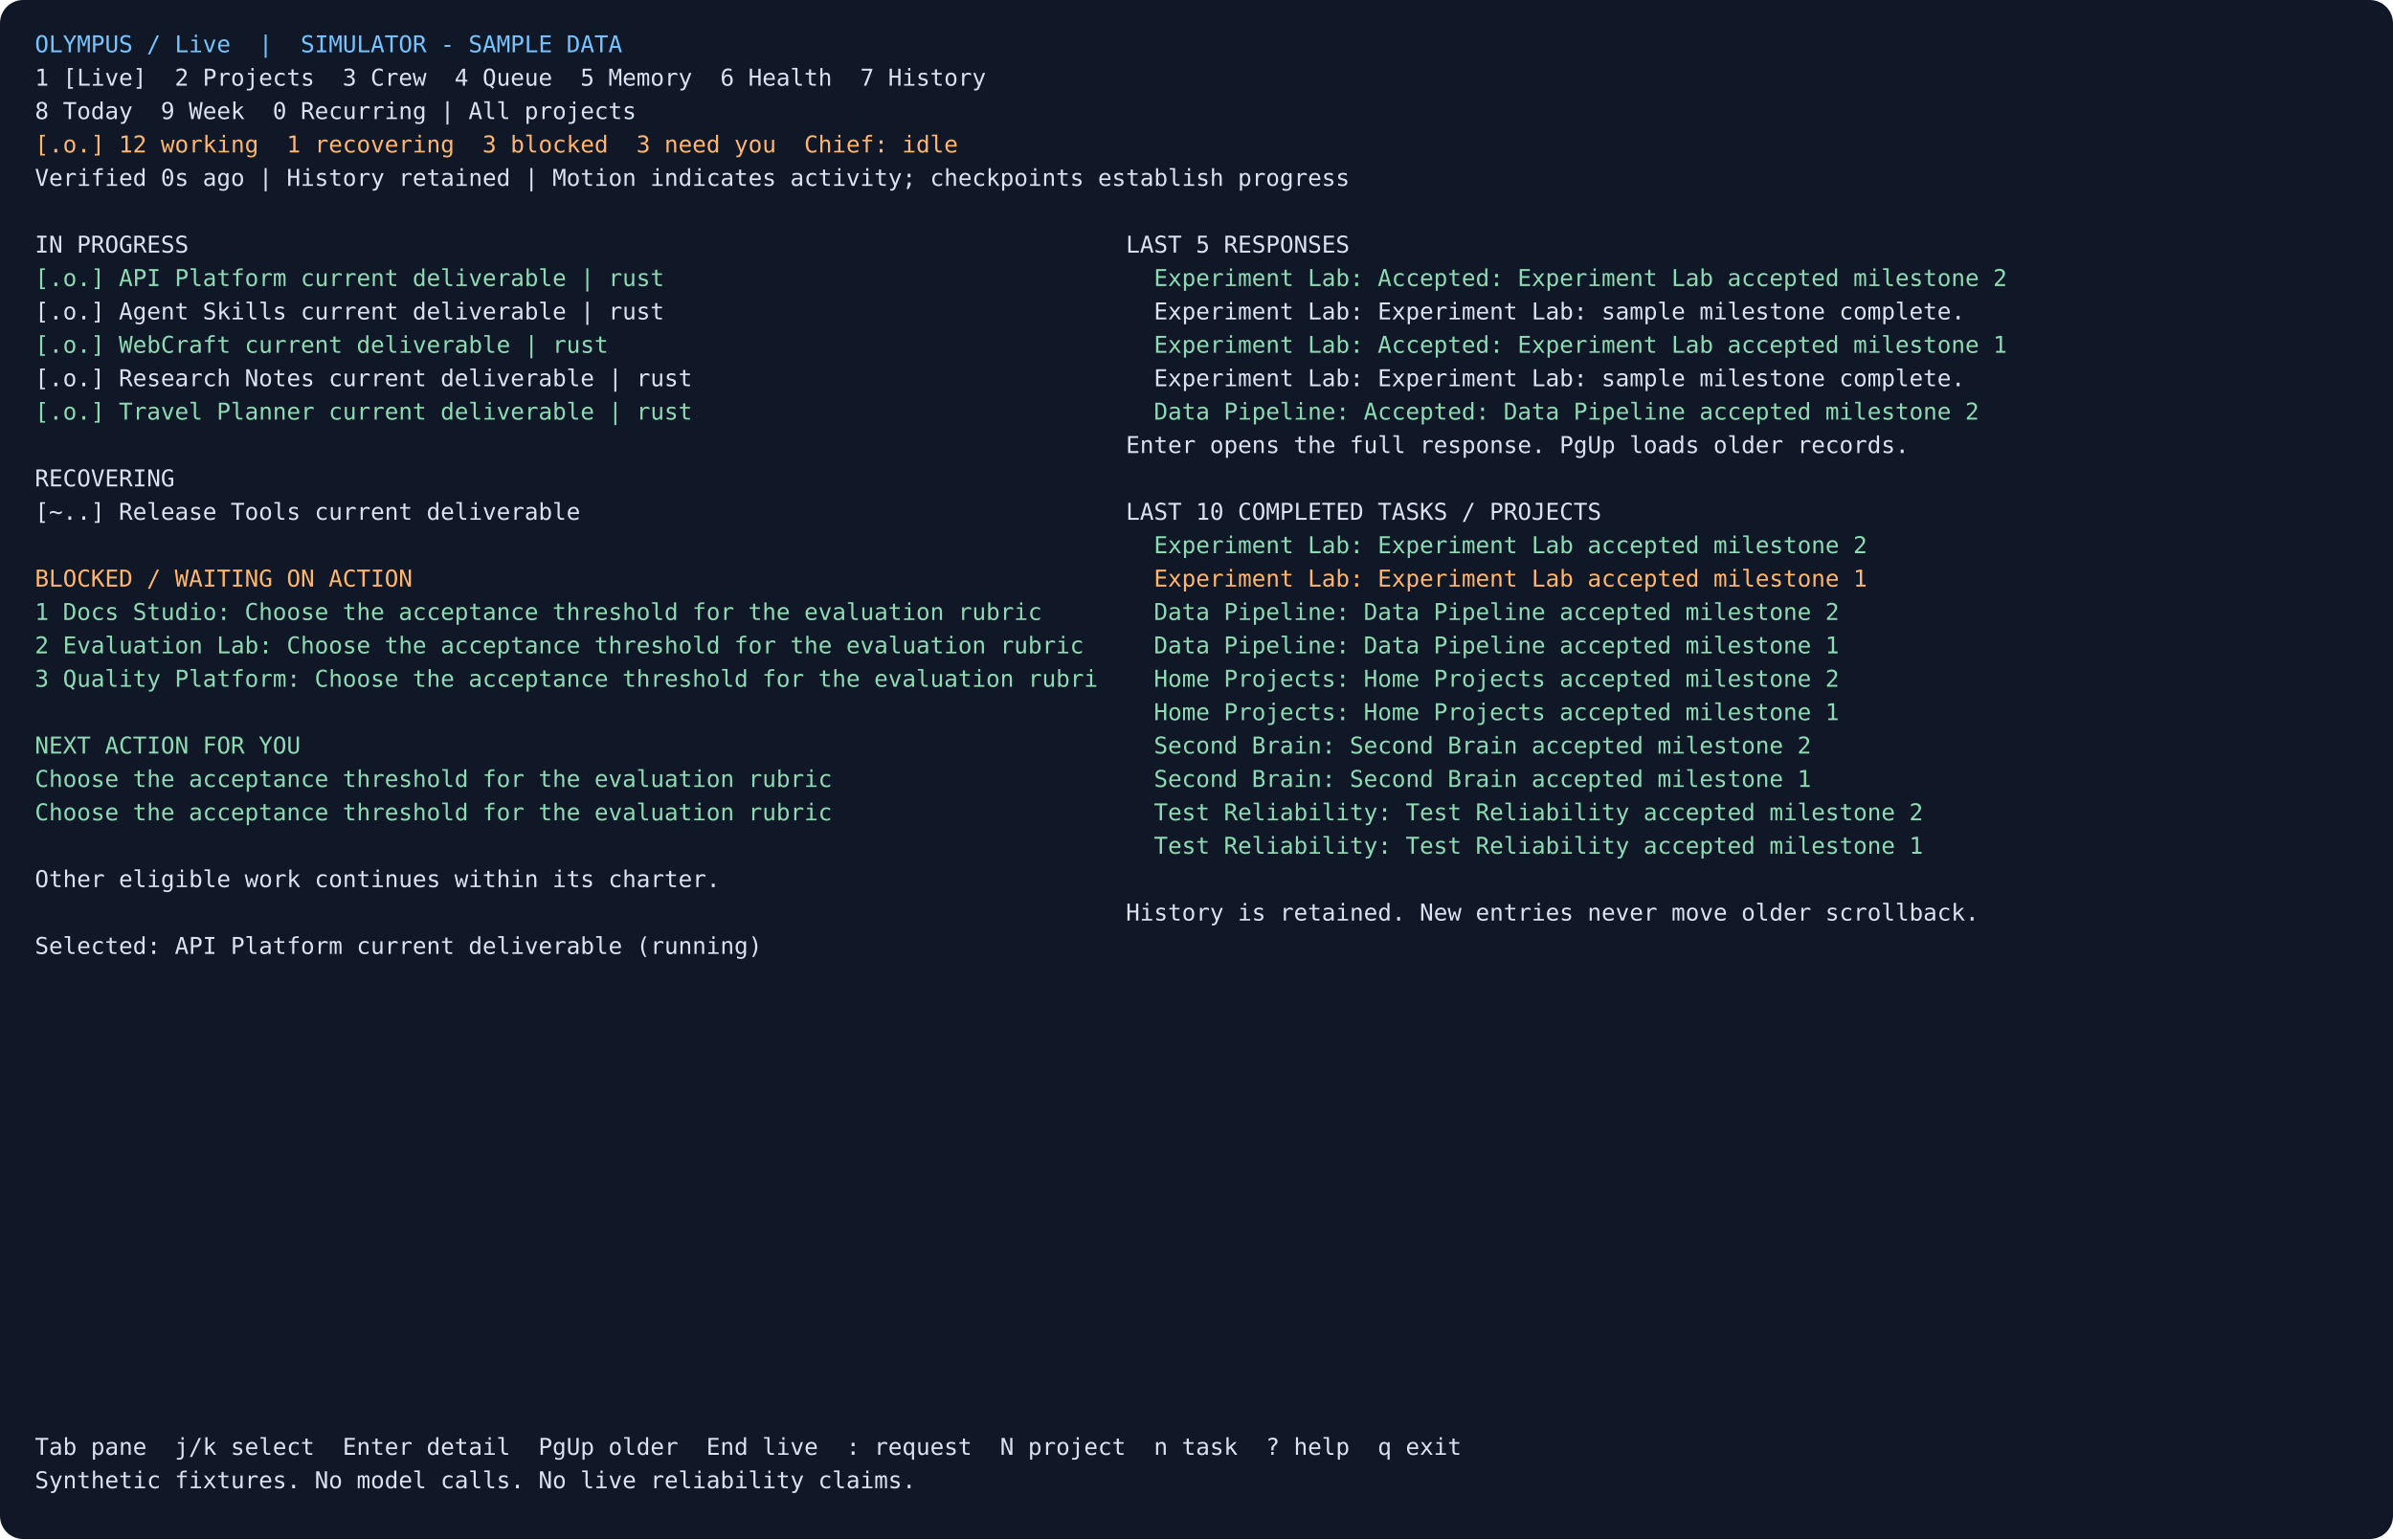
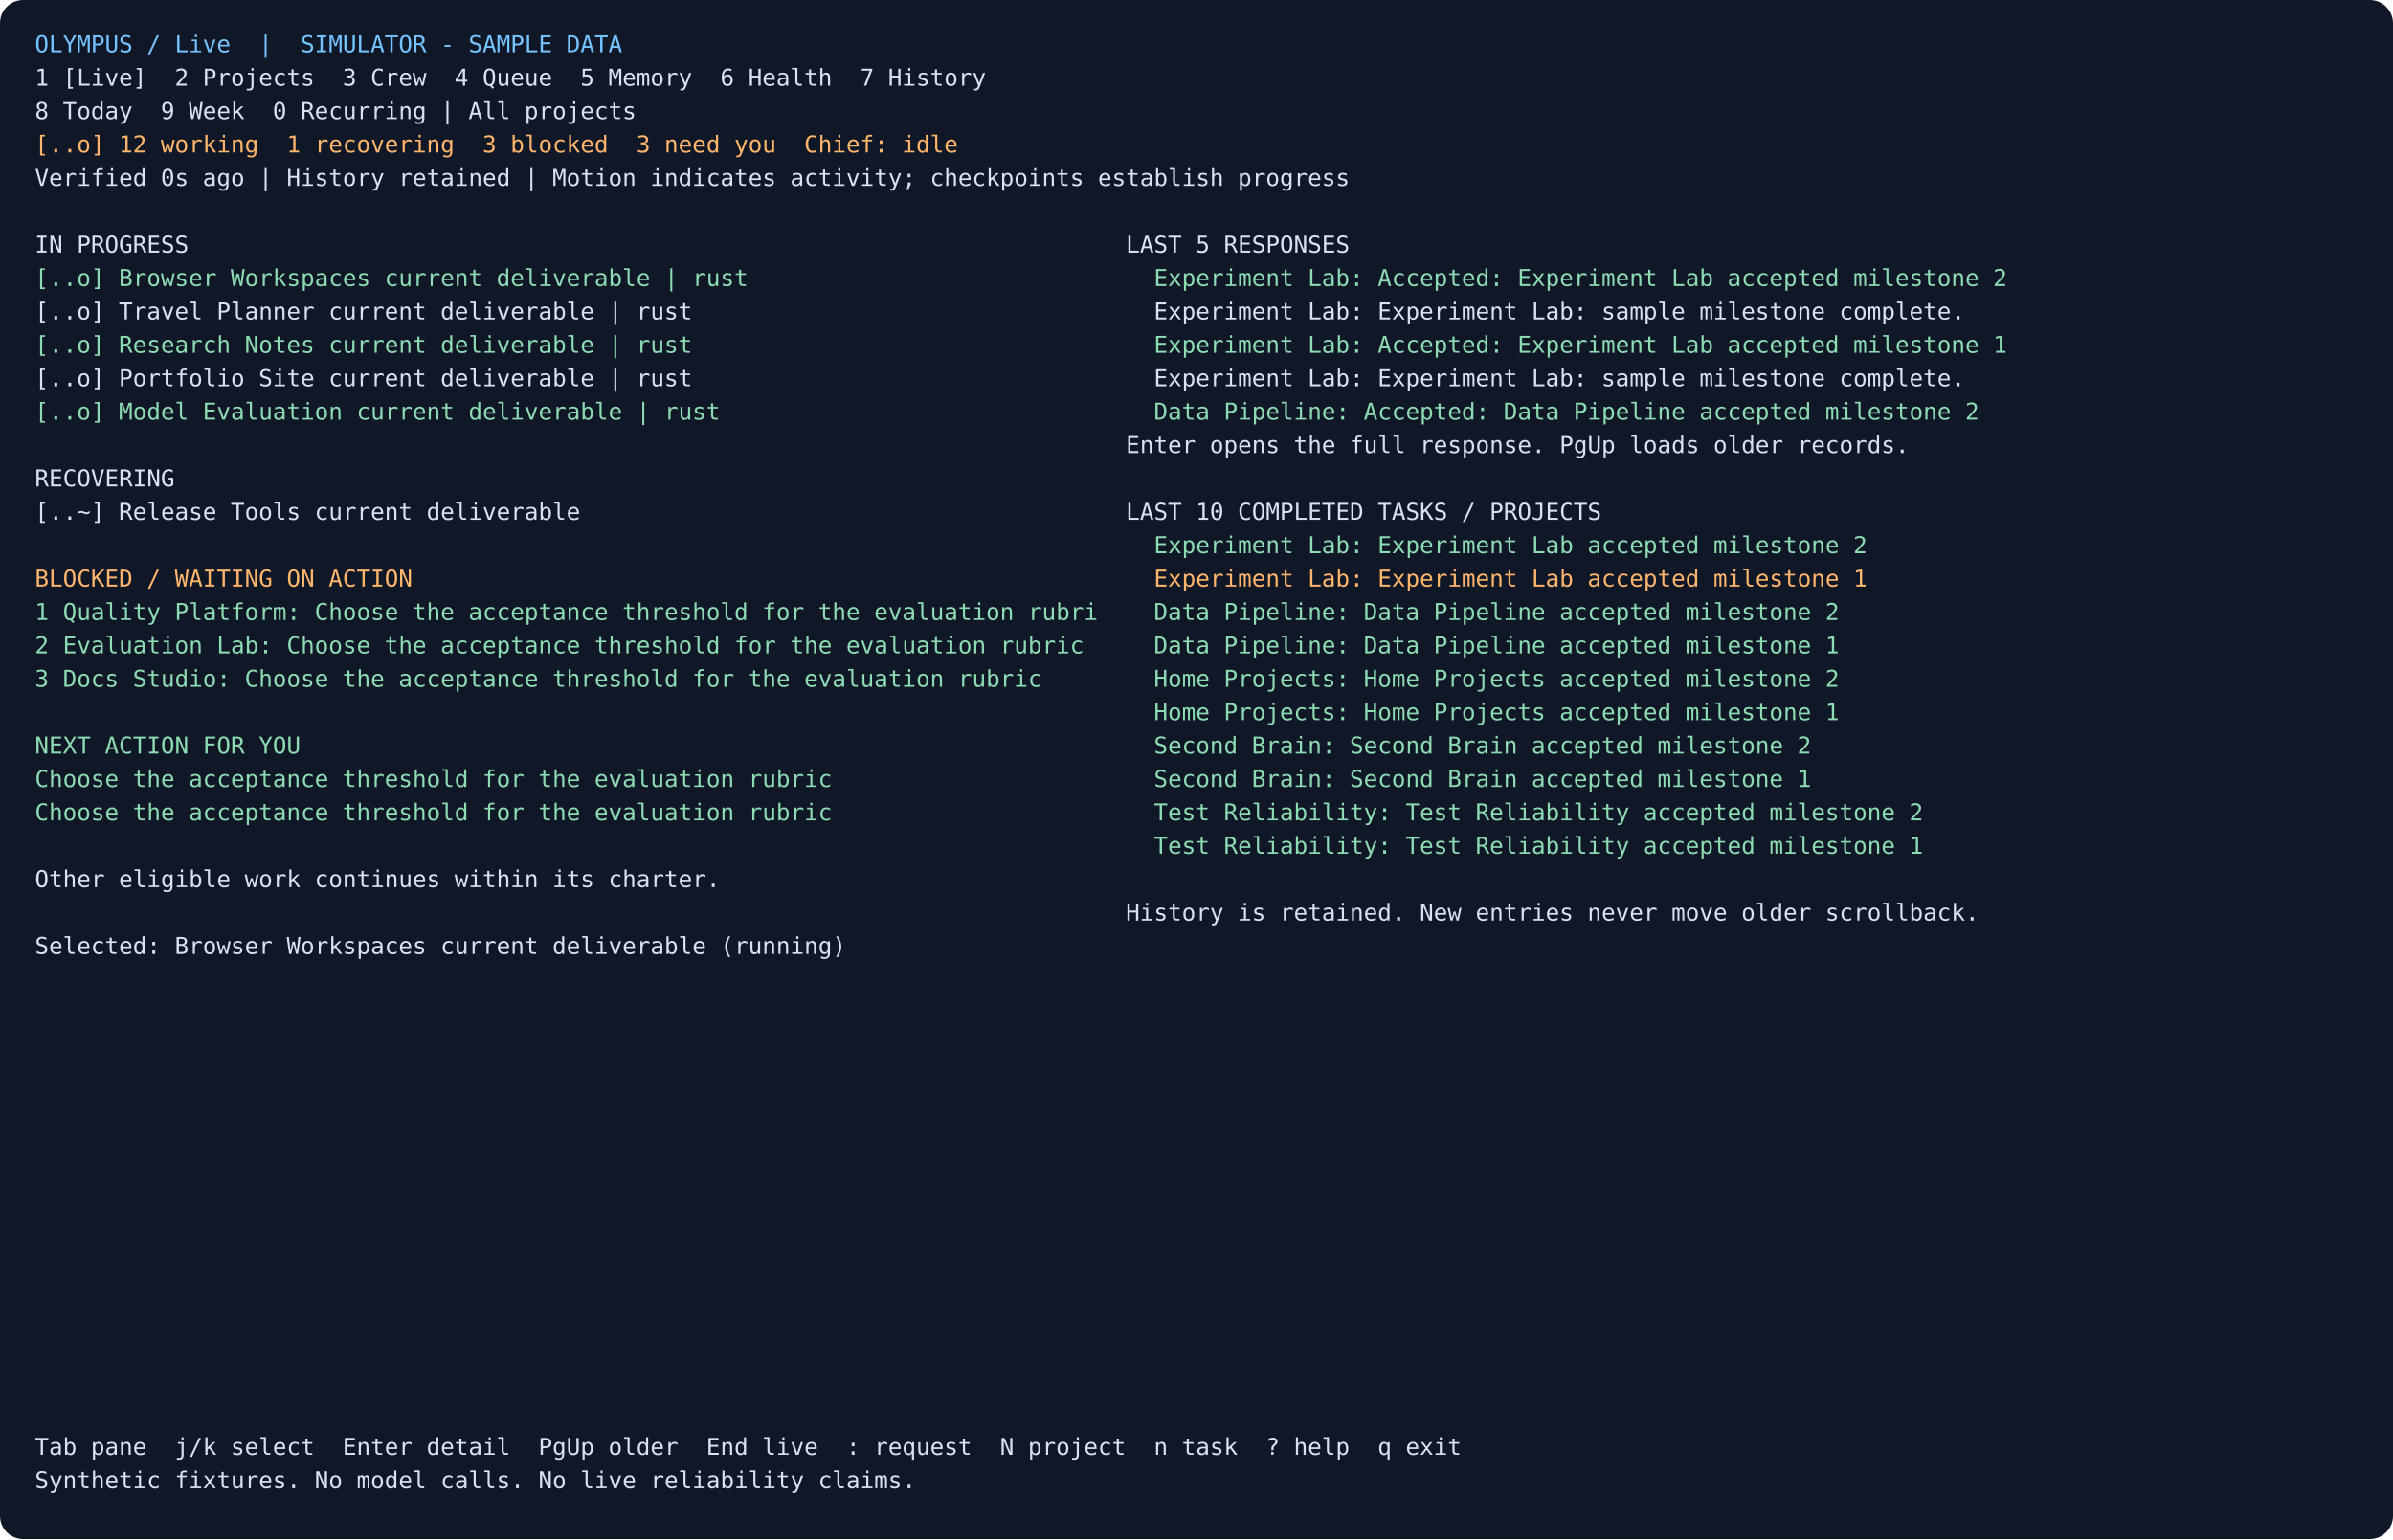
<svg xmlns="http://www.w3.org/2000/svg" width="1648" height="1060" viewBox="0 0 1648 1060">
  <rect width="1648" height="1060" rx="16" fill="#101827" />
  <g font-family="DejaVu Sans Mono,monospace" font-size="16" xml:space="preserve">
    <text x="24" y="36" fill="#75c4ff">OLYMPUS / Live  |  SIMULATOR - SAMPLE DATA                                                                                                                      </text>
    <text x="24" y="59" fill="#d8e2f0">1 [Live]  2 Projects  3 Crew  4 Queue  5 Memory  6 Health  7 History                                                                                            </text>
    <text x="24" y="82" fill="#d8e2f0">8 Today  9 Week  0 Recurring | All projects                                                                                                                     </text>
-     <text x="24" y="105" fill="#ffb66c">[.o.] 12 working  1 recovering  3 blocked  3 need you  Chief: idle</text>
+     <text x="24" y="105" fill="#ffb66c">[..o] 12 working  1 recovering  3 blocked  3 need you  Chief: idle</text>
    <text x="24" y="128" fill="#d8e2f0">Verified 0s ago | History retained | Motion indicates activity; checkpoints establish progress</text>
    <text x="24" y="151" fill="#d8e2f0" />
    <text x="24" y="174" fill="#d8e2f0">IN PROGRESS                                                                   LAST 5 RESPONSES</text>
-     <text x="24" y="197" fill="#8ddbb3">[.o.] API Platform current deliverable | rust                                   Experiment Lab: Accepted: Experiment Lab accepted milestone 2</text>
-     <text x="24" y="220" fill="#d8e2f0">[.o.] Agent Skills current deliverable | rust                                   Experiment Lab: Experiment Lab: sample milestone complete.</text>
-     <text x="24" y="243" fill="#8ddbb3">[.o.] WebCraft current deliverable | rust                                       Experiment Lab: Accepted: Experiment Lab accepted milestone 1</text>
-     <text x="24" y="266" fill="#d8e2f0">[.o.] Research Notes current deliverable | rust                                 Experiment Lab: Experiment Lab: sample milestone complete.</text>
-     <text x="24" y="289" fill="#8ddbb3">[.o.] Travel Planner current deliverable | rust                                 Data Pipeline: Accepted: Data Pipeline accepted milestone 2</text>
+     <text x="24" y="197" fill="#8ddbb3">[..o] Browser Workspaces current deliverable | rust                             Experiment Lab: Accepted: Experiment Lab accepted milestone 2</text>
+     <text x="24" y="220" fill="#d8e2f0">[..o] Travel Planner current deliverable | rust                                 Experiment Lab: Experiment Lab: sample milestone complete.</text>
+     <text x="24" y="243" fill="#8ddbb3">[..o] Research Notes current deliverable | rust                                 Experiment Lab: Accepted: Experiment Lab accepted milestone 1</text>
+     <text x="24" y="266" fill="#d8e2f0">[..o] Portfolio Site current deliverable | rust                                 Experiment Lab: Experiment Lab: sample milestone complete.</text>
+     <text x="24" y="289" fill="#8ddbb3">[..o] Model Evaluation current deliverable | rust                               Data Pipeline: Accepted: Data Pipeline accepted milestone 2</text>
    <text x="24" y="312" fill="#d8e2f0">                                                                              Enter opens the full response. PgUp loads older records.</text>
    <text x="24" y="335" fill="#d8e2f0">RECOVERING                                                                    </text>
-     <text x="24" y="358" fill="#d8e2f0">[~..] Release Tools current deliverable                                       LAST 10 COMPLETED TASKS / PROJECTS</text>
+     <text x="24" y="358" fill="#d8e2f0">[..~] Release Tools current deliverable                                       LAST 10 COMPLETED TASKS / PROJECTS</text>
    <text x="24" y="381" fill="#8ddbb3">                                                                                Experiment Lab: Experiment Lab accepted milestone 2</text>
    <text x="24" y="404" fill="#ffb66c">BLOCKED / WAITING ON ACTION                                                     Experiment Lab: Experiment Lab accepted milestone 1</text>
-     <text x="24" y="427" fill="#8ddbb3">1 Docs Studio: Choose the acceptance threshold for the evaluation rubric        Data Pipeline: Data Pipeline accepted milestone 2</text>
+     <text x="24" y="427" fill="#8ddbb3">1 Quality Platform: Choose the acceptance threshold for the evaluation rubri    Data Pipeline: Data Pipeline accepted milestone 2</text>
    <text x="24" y="450" fill="#8ddbb3">2 Evaluation Lab: Choose the acceptance threshold for the evaluation rubric     Data Pipeline: Data Pipeline accepted milestone 1</text>
-     <text x="24" y="473" fill="#8ddbb3">3 Quality Platform: Choose the acceptance threshold for the evaluation rubri    Home Projects: Home Projects accepted milestone 2</text>
+     <text x="24" y="473" fill="#8ddbb3">3 Docs Studio: Choose the acceptance threshold for the evaluation rubric        Home Projects: Home Projects accepted milestone 2</text>
    <text x="24" y="496" fill="#8ddbb3">                                                                                Home Projects: Home Projects accepted milestone 1</text>
    <text x="24" y="519" fill="#8ddbb3">NEXT ACTION FOR YOU                                                             Second Brain: Second Brain accepted milestone 2</text>
    <text x="24" y="542" fill="#8ddbb3">Choose the acceptance threshold for the evaluation rubric                       Second Brain: Second Brain accepted milestone 1</text>
    <text x="24" y="565" fill="#8ddbb3">Choose the acceptance threshold for the evaluation rubric                       Test Reliability: Test Reliability accepted milestone 2</text>
    <text x="24" y="588" fill="#8ddbb3">                                                                                Test Reliability: Test Reliability accepted milestone 1</text>
    <text x="24" y="611" fill="#d8e2f0">Other eligible work continues within its charter.                             </text>
    <text x="24" y="634" fill="#d8e2f0">                                                                              History is retained. New entries never move older scrollback.</text>
-     <text x="24" y="657" fill="#d8e2f0">Selected: API Platform current deliverable (running)</text>
+     <text x="24" y="657" fill="#d8e2f0">Selected: Browser Workspaces current deliverable (running)</text>
    <text x="24" y="680" fill="#d8e2f0" />
    <text x="24" y="703" fill="#d8e2f0" />
    <text x="24" y="726" fill="#d8e2f0" />
    <text x="24" y="749" fill="#d8e2f0" />
    <text x="24" y="772" fill="#d8e2f0" />
    <text x="24" y="795" fill="#d8e2f0" />
    <text x="24" y="818" fill="#d8e2f0" />
    <text x="24" y="841" fill="#d8e2f0" />
    <text x="24" y="864" fill="#d8e2f0" />
    <text x="24" y="887" fill="#d8e2f0" />
    <text x="24" y="910" fill="#d8e2f0" />
    <text x="24" y="933" fill="#d8e2f0" />
    <text x="24" y="956" fill="#d8e2f0" />
    <text x="24" y="979" fill="#d8e2f0" />
    <text x="24" y="1002" fill="#d8e2f0">Tab pane  j/k select  Enter detail  PgUp older  End live  : request  N project  n task  ? help  q exit</text>
    <text x="24" y="1025" fill="#d8e2f0">Synthetic fixtures. No model calls. No live reliability claims.</text>
  </g>
</svg>
